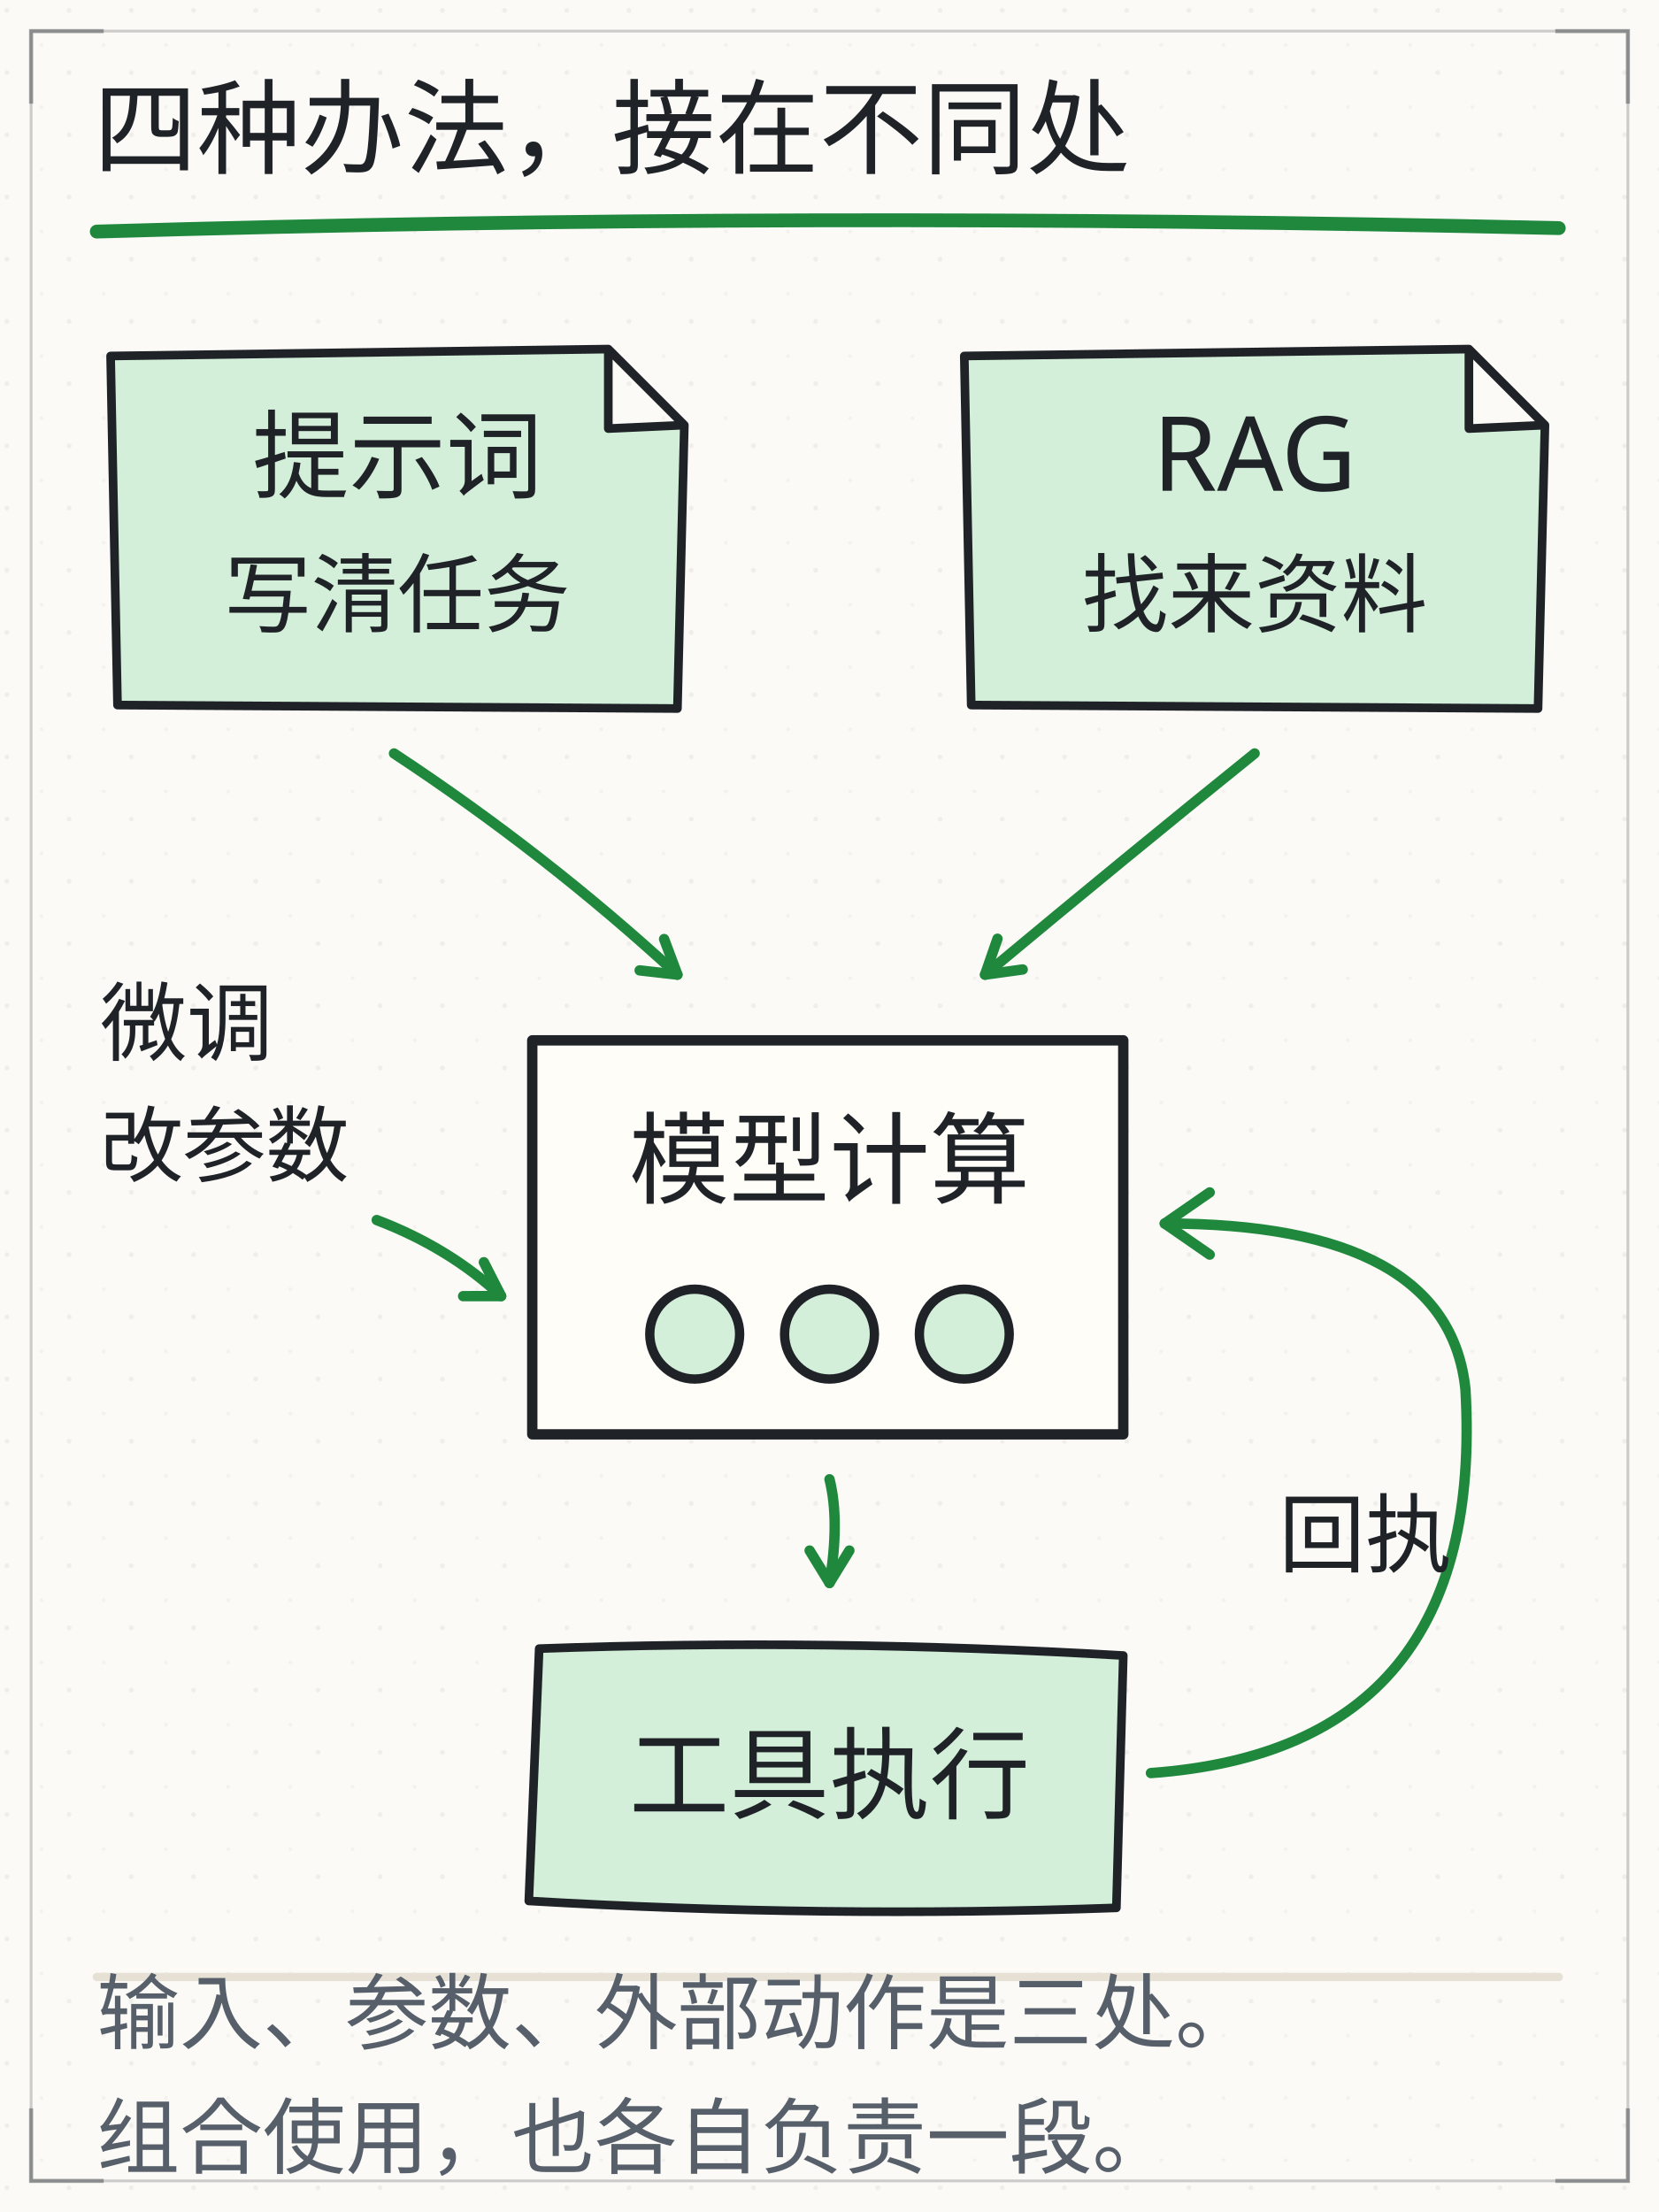
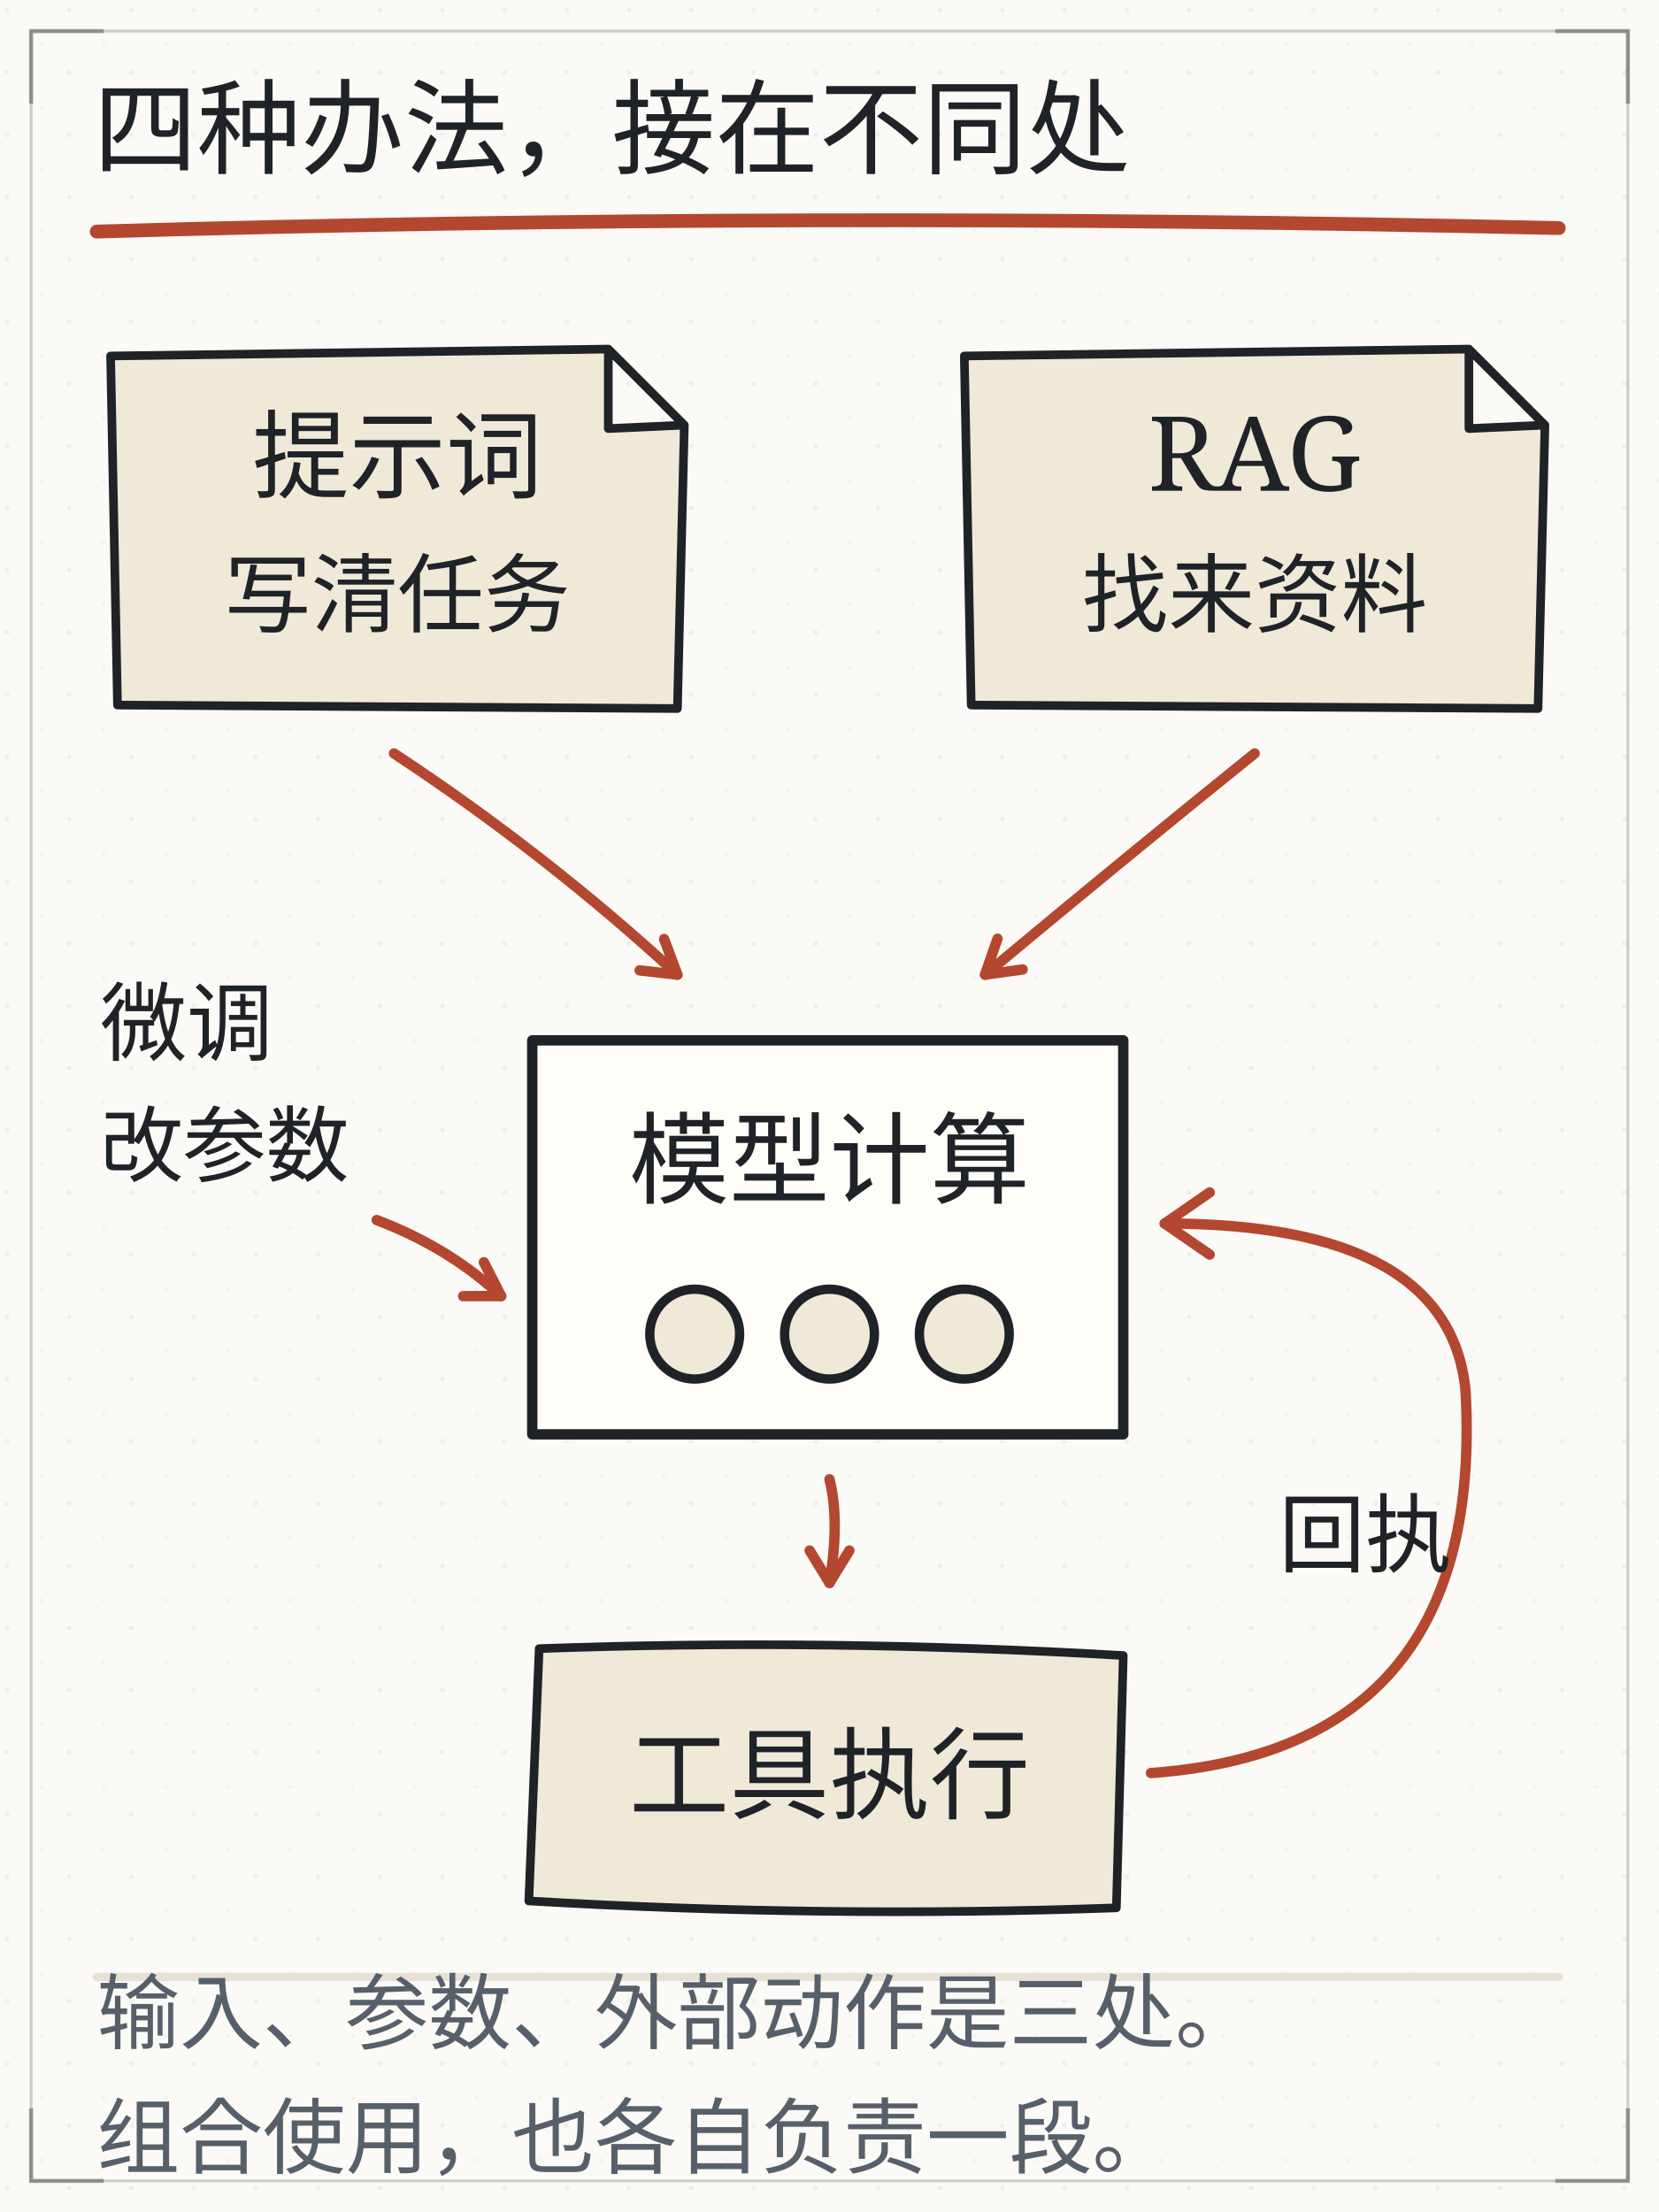
<svg xmlns="http://www.w3.org/2000/svg" width="480" height="640" viewBox="0 0 480 640" role="img" aria-labelledby="title desc">
  <defs>
    <pattern id="figure-grain" width="18" height="18" patternUnits="userSpaceOnUse">
      <circle cx="2" cy="3" r=".7" fill="#1f2328" opacity=".16" />
      <circle cx="12" cy="13" r=".55" fill="#1f2328" opacity=".11" />
    </pattern>
  </defs>
  <rect width="480" height="640" fill="#fbfaf6" />
  <rect width="480" height="640" fill="url(#figure-grain)" opacity=".34" />
  <rect x="9" y="9" width="462" height="622" fill="none" stroke="#1f2328" stroke-width=".8" opacity=".22" />
  <path d="M9 30 V9 H30 M450 9 H471 V30 M9 610 V631 H30 M450 631 H471 V610" fill="none" stroke="#1f2328" stroke-width="1.2" opacity=".38" />
-   <g font-family="Microsoft YaHei,Noto Sans SC,sans-serif">
+   <g font-family="'Noto Serif SC','Source Han Serif SC','Songti SC','SimSun',serif">
    <text x="27" y="48" font-size="30" fill="#1f2328" text-anchor="start">四种办法，接在不同处</text>
-     <path d="M28 67 Q232 61 451 66" stroke="#1f883d" stroke-width="4" fill="none" stroke-linecap="round" stroke-linejoin="round" />
-     <path d="M32 103 L176 101 L198 123 L196 205 L34 204Z M176 101 L176 124 L198 123" stroke="#1f2328" stroke-width="2.5" fill="#d3efd9" stroke-linecap="round" stroke-linejoin="round" />
+     <path d="M28 67 Q232 61 451 66" stroke="#B4472F" stroke-width="4" fill="none" stroke-linecap="round" stroke-linejoin="round" />
+     <path d="M32 103 L176 101 L198 123 L196 205 L34 204Z M176 101 L176 124 L198 123" stroke="#1f2328" stroke-width="2.5" fill="#f0e9d8" stroke-linecap="round" stroke-linejoin="round" />
    <text x="115" y="142" font-size="28" fill="#1f2328" text-anchor="middle">提示词</text>
    <text x="115" y="181" font-size="25" fill="#1f2328" text-anchor="middle">写清任务</text>
-     <path d="M279 103 L425 101 L447 123 L445 205 L281 204Z M425 101 L425 124 L447 123" stroke="#1f2328" stroke-width="2.5" fill="#d3efd9" stroke-linecap="round" stroke-linejoin="round" />
+     <path d="M279 103 L425 101 L447 123 L445 205 L281 204Z M425 101 L425 124 L447 123" stroke="#1f2328" stroke-width="2.5" fill="#f0e9d8" stroke-linecap="round" stroke-linejoin="round" />
    <text x="363" y="142" font-size="30" fill="#1f2328" text-anchor="middle">RAG</text>
    <text x="363" y="181" font-size="25" fill="#1f2328" text-anchor="middle">找来资料</text>
-     <path d="M114 218 Q158 247 196 282" stroke="#1f883d" stroke-width="3" fill="none" stroke-linecap="round" stroke-linejoin="round" />
-     <path d="M185.07 280.763 L196 282 L192.145 271.698" stroke="#1f883d" stroke-width="3" fill="none" stroke-linecap="round" stroke-linejoin="round" />
-     <path d="M363 218 Q327 247 285 282" stroke="#1f883d" stroke-width="3" fill="none" stroke-linecap="round" stroke-linejoin="round" />
-     <path d="M288.603 271.607 L285 282 L295.897 280.496" stroke="#1f883d" stroke-width="3" fill="none" stroke-linecap="round" stroke-linejoin="round" />
+     <path d="M114 218 Q158 247 196 282" stroke="#B4472F" stroke-width="3" fill="none" stroke-linecap="round" stroke-linejoin="round" />
+     <path d="M185.07 280.763 L196 282 L192.145 271.698" stroke="#B4472F" stroke-width="3" fill="none" stroke-linecap="round" stroke-linejoin="round" />
+     <path d="M363 218 Q327 247 285 282" stroke="#B4472F" stroke-width="3" fill="none" stroke-linecap="round" stroke-linejoin="round" />
+     <path d="M288.603 271.607 L285 282 L295.897 280.496" stroke="#B4472F" stroke-width="3" fill="none" stroke-linecap="round" stroke-linejoin="round" />
    <path d="M154 301 L325 301 L325 415 L154 415Z" stroke="#1f2328" stroke-width="3" fill="#fffdf8" stroke-linecap="round" stroke-linejoin="round" />
    <text x="240" y="346" font-size="29" fill="#1f2328" text-anchor="middle">模型计算</text>
-     <circle cx="201" cy="386" r="13" fill="#d3efd9" stroke="#1f2328" stroke-width="2.7" />
-     <circle cx="240" cy="386" r="13" fill="#d3efd9" stroke="#1f2328" stroke-width="2.7" />
-     <circle cx="279" cy="386" r="13" fill="#d3efd9" stroke="#1f2328" stroke-width="2.7" />
+     <circle cx="201" cy="386" r="13" fill="#f0e9d8" stroke="#1f2328" stroke-width="2.7" />
+     <circle cx="240" cy="386" r="13" fill="#f0e9d8" stroke="#1f2328" stroke-width="2.7" />
+     <circle cx="279" cy="386" r="13" fill="#f0e9d8" stroke="#1f2328" stroke-width="2.7" />
    <text x="29" y="305" font-size="25" fill="#1f2328" text-anchor="start">微调</text>
    <text x="29" y="340" font-size="24" fill="#1f2328" text-anchor="start">改参数</text>
-     <path d="M109 353 Q130 361 145 375" stroke="#1f883d" stroke-width="3" fill="none" stroke-linecap="round" stroke-linejoin="round" />
-     <path d="M134 375.016 L145 375 L139.996 365.204" stroke="#1f883d" stroke-width="3" fill="none" stroke-linecap="round" stroke-linejoin="round" />
-     <path d="M240 428 Q243 440 240 458" stroke="#1f883d" stroke-width="3" fill="none" stroke-linecap="round" stroke-linejoin="round" />
-     <path d="M234.25 448.622 L240 458 L245.75 448.622" stroke="#1f883d" stroke-width="3" fill="none" stroke-linecap="round" stroke-linejoin="round" />
-     <path d="M156 477 Q239 474 325 479 L323 552 Q239 555 153 550Z" stroke="#1f2328" stroke-width="2.5" fill="#d3efd9" stroke-linecap="round" stroke-linejoin="round" />
+     <path d="M109 353 Q130 361 145 375" stroke="#B4472F" stroke-width="3" fill="none" stroke-linecap="round" stroke-linejoin="round" />
+     <path d="M134 375.016 L145 375 L139.996 365.204" stroke="#B4472F" stroke-width="3" fill="none" stroke-linecap="round" stroke-linejoin="round" />
+     <path d="M240 428 Q243 440 240 458" stroke="#B4472F" stroke-width="3" fill="none" stroke-linecap="round" stroke-linejoin="round" />
+     <path d="M234.25 448.622 L240 458 L245.75 448.622" stroke="#B4472F" stroke-width="3" fill="none" stroke-linecap="round" stroke-linejoin="round" />
+     <path d="M156 477 Q239 474 325 479 L323 552 Q239 555 153 550Z" stroke="#1f2328" stroke-width="2.5" fill="#f0e9d8" stroke-linecap="round" stroke-linejoin="round" />
    <text x="240" y="524" font-size="29" fill="#1f2328" text-anchor="middle">工具执行</text>
-     <path d="M333 513 Q430 506 424 402 Q419 354 337 354" stroke="#1f883d" stroke-width="3" fill="none" stroke-linecap="round" stroke-linejoin="round" />
-     <path d="M350 345 L337 354 L350 363" stroke="#1f883d" stroke-width="3" fill="none" stroke-linecap="round" stroke-linejoin="round" />
+     <path d="M333 513 Q430 506 424 402 Q419 354 337 354" stroke="#B4472F" stroke-width="3" fill="none" stroke-linecap="round" stroke-linejoin="round" />
+     <path d="M350 345 L337 354 L350 363" stroke="#B4472F" stroke-width="3" fill="none" stroke-linecap="round" stroke-linejoin="round" />
    <text x="370" y="453" font-size="25" fill="#1f2328" text-anchor="start">回执</text>
    <path d="M28 572 L451 572" stroke="#e6e1d4" stroke-width="2.4" fill="none" stroke-linecap="round" stroke-linejoin="round" />
    <text x="28" y="591" font-size="24" fill="#57606a" text-anchor="start">输入、参数、外部动作是三处。</text>
    <text x="28" y="627" font-size="24" fill="#57606a" text-anchor="start">组合使用，也各自负责一段。</text>
  </g>
</svg>
